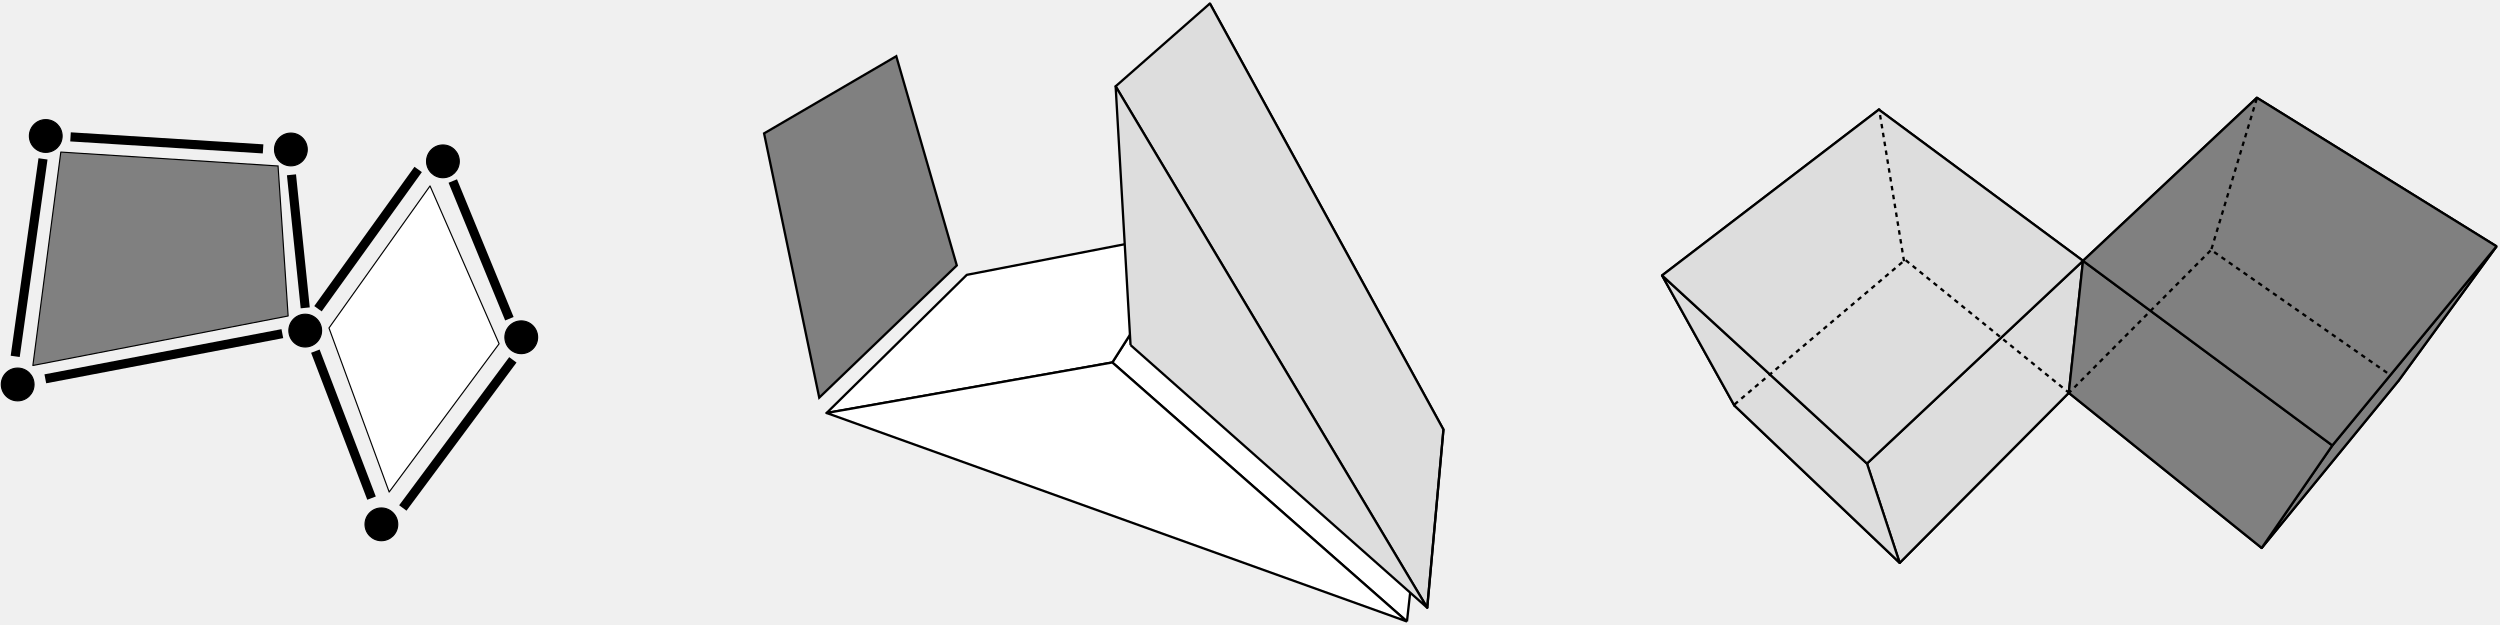
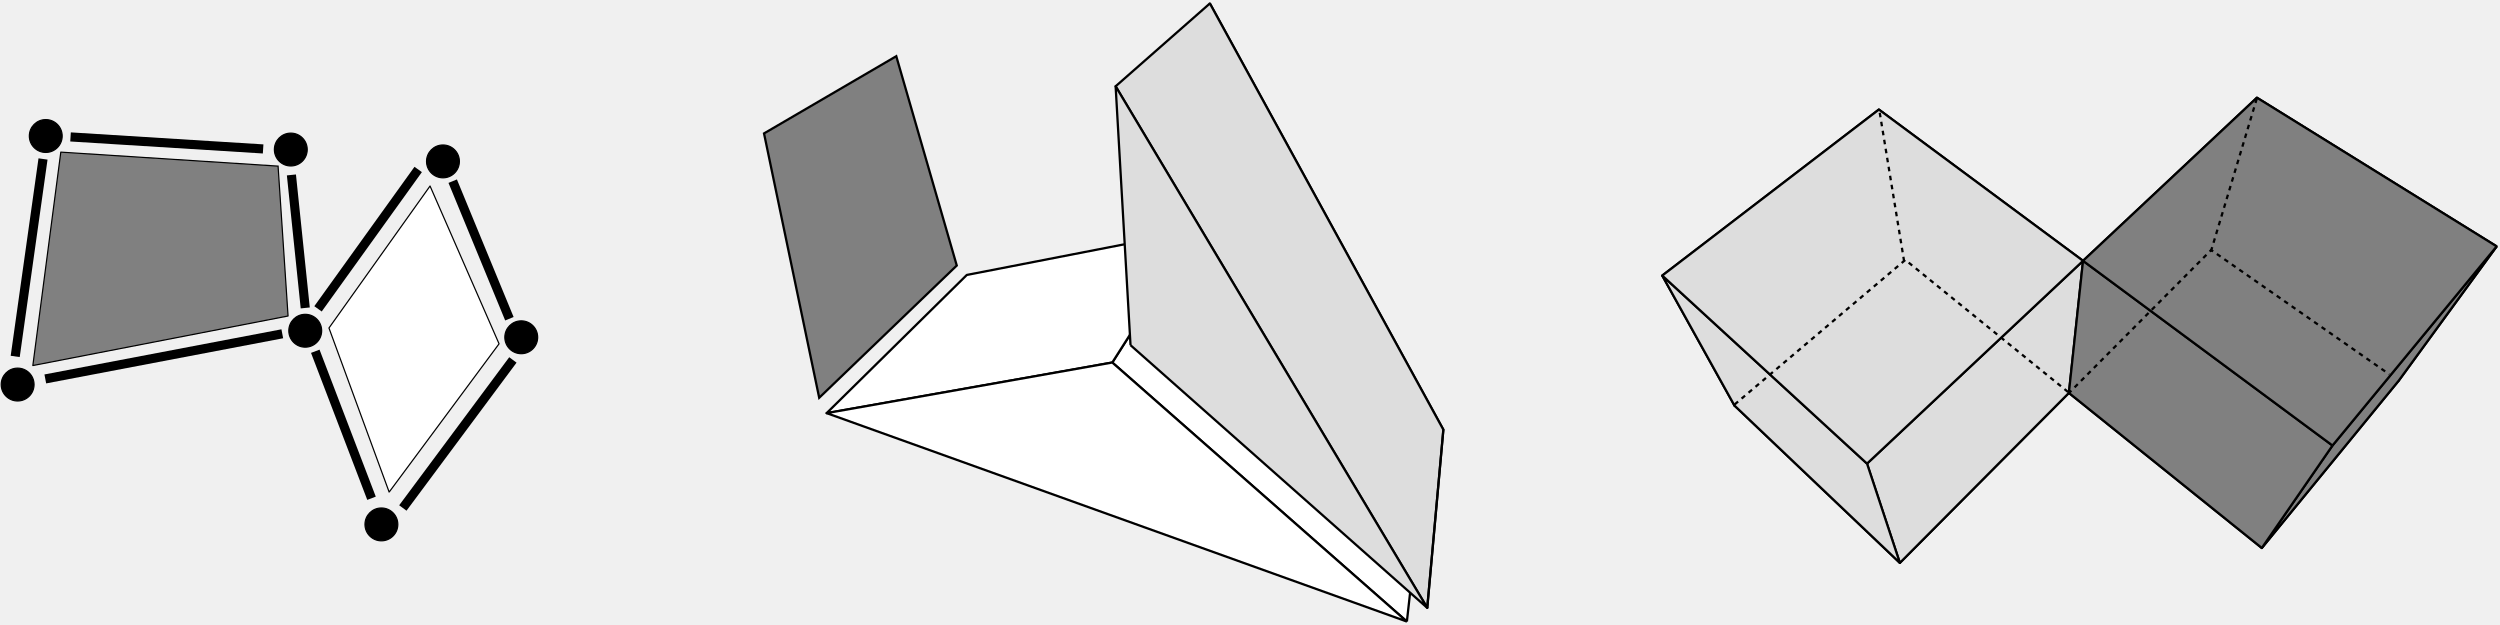
- <svg xmlns="http://www.w3.org/2000/svg" width="14.4in" height="3.6in" viewBox="-11333 -810 17266 4314">
-   <g style="stroke-width:.025in; fill:none">
-     <polyline points="4254,-136 3938,914 2955,1902 3053,990 4254,-136 " style="stroke:#000000;stroke-width:16; stroke-linejoin:round; stroke-linecap:butt; fill:#808080; " />
-     <polyline points="-1616,3481 -1478,2242 -3069,779 -3651,1692 -1616,3481 " style="stroke:#000000;stroke-width:16; stroke-linejoin:round; stroke-linecap:butt; fill:#ffffff; " />
-     <polyline points="1643,-54 1818,987 645,1989 146,1091 1643,-54 " style="stroke:#000000;stroke-width:16; stroke-linejoin:round; stroke-linecap:butt; fill:#dddddd; " />
-     <polyline points="5233,1817 4287,2973 2955,1902 3938,914 5233,1817 " style="stroke:#000000;stroke-width:16; stroke-linejoin:round; stroke-linecap:butt; fill:#808080; " />
-     <polyline points="-3069,779 -4656,1087 -5624,2041 -3651,1692 -3069,779 " style="stroke:#000000;stroke-width:16; stroke-linejoin:round; stroke-linecap:butt; fill:#ffffff; " />
-     <polyline points="2955,1902 1787,3076 645,1989 1818,987 2955,1902 " style="stroke:#000000;stroke-width:16; stroke-linejoin:round; stroke-linecap:butt; fill:#dddddd; " />
-     <polyline points="5909,890 5233,1817 3938,914 4254,-136 5909,890 " style="stroke:#000000;stroke-width:16; stroke-linejoin:round; stroke-linecap:butt; fill:#808080; " />
-     <polyline points="3053,990 2955,1902 1818,987 1643,-54 3053,990 " style="stroke:#000000;stroke-width:16; stroke-linejoin:round; stroke-linecap:butt; fill:#dddddd; " />
-     <polyline points="5909,890 5233,1817 4287,2973 4775,2265 5909,890 " style="stroke:#000000;stroke-width:16; stroke-linejoin:round; stroke-linecap:butt; fill:#808080; " />
-     <polyline points="3053,990 2955,1902 1787,3076 1561,2390 3053,990 " style="stroke:#000000;stroke-width:16; stroke-linejoin:round; stroke-linecap:butt; fill:#dddddd; " />
-     <polyline points="-1364,2156 -2965,675 -2977,-787 -1364,2156 " style="stroke:#000000;stroke-width:16; stroke-linejoin:round; stroke-linecap:butt; fill:#dddddd; " />
-     <polyline points="-2977,-787 -1364,2156 -1476,3386 -3628,-215 -2977,-787 " style="stroke:#000000;stroke-width:16; stroke-linejoin:round; stroke-linecap:butt; fill:#dddddd; " />
-     <polyline points="-9413,331 -9343,1371 -11106,1713 -10913,239 -9413,335 " style="stroke:#000000;stroke-width:8; stroke-linejoin:round; stroke-linecap:butt; fill:#808080; " />
-     <polyline points="-8644,2585 -7886,1563 -8363,473 -9061,1454 -8644,2590 " style="stroke:#000000;stroke-width:8; stroke-linejoin:round; stroke-linecap:butt; fill:#ffffff; " />
-     <polyline points="-1616,3481 -5624,2041 -3651,1692 -1616,3481 " style="stroke:#000000;stroke-width:16; stroke-linejoin:round; stroke-linecap:butt; fill:#ffffff; " />
-     <polyline points="-1476,3386 -1364,2156 -1476,3386 " style="stroke:#000000;stroke-width:16; stroke-linejoin:round; stroke-linecap:butt; fill:#dddddd; " />
-     <polyline points="3053,990 4775,2265 4287,2973 2955,1902 3053,990 " style="stroke:#000000;stroke-width:16; stroke-linejoin:round; stroke-linecap:butt; fill:#808080; " />
-     <polyline points="146,1091 1561,2390 1787,3076 645,1989 146,1091 " style="stroke:#000000;stroke-width:16; stroke-linejoin:round; stroke-linecap:butt; fill:#dddddd; " />
-     <polyline points="4775,2265 5909,890 4254,-136 3053,990 4775,2265 " style="stroke:#000000;stroke-width:16; stroke-linejoin:round; stroke-linecap:butt; fill:#808080; " />
-     <polyline points="1561,2390 3053,990 1643,-54 146,1091 1561,2390 " style="stroke:#000000;stroke-width:16; stroke-linejoin:round; stroke-linecap:butt; fill:#dddddd; " />
-     <circle cx="-9225" cy="1472" r="113" style="fill:#000000;stroke:#000000;stroke-width:8;" />
-     <circle cx="-8699" cy="2810" r="113" style="fill:#000000;stroke:#000000;stroke-width:8;" />
-     <circle cx="-7733" cy="1518" r="113" style="fill:#000000;stroke:#000000;stroke-width:8;" />
-     <circle cx="-8274" cy="303" r="113" style="fill:#000000;stroke:#000000;stroke-width:8;" />
-     <circle cx="-9324" cy="221" r="113" style="fill:#000000;stroke:#000000;stroke-width:8;" />
-     <circle cx="-11017" cy="128" r="113" style="fill:#000000;stroke:#000000;stroke-width:8;" />
-     <circle cx="-11211" cy="1844" r="113" style="fill:#000000;stroke:#000000;stroke-width:8;" />
-     <polyline points="-9225,1315 -9320,396 " style="stroke:#000000;stroke-width:63; stroke-linejoin:miter; stroke-linecap:butt; " />
-     <polyline points="-8767,2629 -9155,1614 " style="stroke:#000000;stroke-width:63; stroke-linejoin:miter; stroke-linecap:butt; " />
-     <polyline points="-11020,1805 -9383,1493 " style="stroke:#000000;stroke-width:63; stroke-linejoin:miter; stroke-linecap:butt; " />
-     <polyline points="-10846,134 -9516,217 " style="stroke:#000000;stroke-width:63; stroke-linejoin:miter; stroke-linecap:butt; " />
-     <polyline points="-9137,1321 -8445,359 " style="stroke:#000000;stroke-width:63; stroke-linejoin:miter; stroke-linecap:butt; " />
-     <polyline points="-8206,439 -7815,1390 " style="stroke:#000000;stroke-width:63; stroke-linejoin:miter; stroke-linecap:butt; " />
-     <polyline points="-7791,1674 -8551,2697 " style="stroke:#000000;stroke-width:63; stroke-linejoin:miter; stroke-linecap:butt; " />
-     <polyline points="-11036,286 -11228,1650 " style="stroke:#000000;stroke-width:63; stroke-linejoin:miter; stroke-linecap:butt; " />
-     <polyline points="-3525,1572 -3628,-215 -1476,3386 -3525,1572 " style="stroke:#000000;stroke-width:16; stroke-linejoin:round; stroke-linecap:butt; fill:#dddddd; " />
-     <polygon points="-5675,1935 -4725,1022 -5143,-423 -6056,110 -5675,1935 " style="stroke:#000000;stroke-width:16; stroke-linejoin:miter; stroke-linecap:butt; fill:#808080; " />
-     <polyline points="646,1982 1825,983 2957,1902 " style="stroke:#000000;stroke-width:16; stroke-linejoin:miter; stroke-linecap:butt; stroke-dasharray:31 31;" />
-     <polyline points="1817,993 1644,-62 " style="stroke:#000000;stroke-width:16; stroke-linejoin:miter; stroke-linecap:butt; stroke-dasharray:31 31;" />
-     <polyline points="2950,1908 3938,915 5167,1773 " style="stroke:#000000;stroke-width:16; stroke-linejoin:miter; stroke-linecap:butt; stroke-dasharray:31 31;" />
-     <polyline points="4253,-130 3933,933 " style="stroke:#000000;stroke-width:16; stroke-linejoin:miter; stroke-linecap:butt; stroke-dasharray:31 31;" />
+ <svg xmlns="http://www.w3.org/2000/svg" width="1036pt" height="259pt" viewBox="-10795 -772 16446 4110">
+   <g fill="none">
+     <polyline points=" 4052,-130 3751,871 2815,1812 2908,943 4052,-130" fill="#808080" stroke="#000000" stroke-width="15px" stroke-linejoin="round" />
+     <polyline points=" -1540,3316 -1408,2136 -2924,742 -3478,1612 -1540,3316" fill="#ffffff" stroke="#000000" stroke-width="15px" stroke-linejoin="round" />
+     <polyline points=" 1565,-52 1732,941 615,1895 140,1040 1565,-52" fill="#dddddd" stroke="#000000" stroke-width="15px" stroke-linejoin="round" />
+     <polyline points=" 4985,1731 4084,2832 2815,1812 3751,871 4985,1731" fill="#808080" stroke="#000000" stroke-width="15px" stroke-linejoin="round" />
+     <polyline points=" -2924,742 -4435,1036 -5357,1945 -3478,1612 -2924,742" fill="#ffffff" stroke="#000000" stroke-width="15px" stroke-linejoin="round" />
+     <polyline points=" 2815,1812 1703,2930 615,1895 1732,941 2815,1812" fill="#dddddd" stroke="#000000" stroke-width="15px" stroke-linejoin="round" />
+     <polyline points=" 5629,848 4985,1731 3751,871 4052,-130 5629,848" fill="#808080" stroke="#000000" stroke-width="15px" stroke-linejoin="round" />
+     <polyline points=" 2908,943 2815,1812 1732,941 1565,-52 2908,943" fill="#dddddd" stroke="#000000" stroke-width="15px" stroke-linejoin="round" />
+     <polyline points=" 5629,848 4985,1731 4084,2832 4549,2158 5629,848" fill="#808080" stroke="#000000" stroke-width="15px" stroke-linejoin="round" />
+     <polyline points=" 2908,943 2815,1812 1703,2930 1487,2277 2908,943" fill="#dddddd" stroke="#000000" stroke-width="15px" stroke-linejoin="round" />
+     <polyline points=" -1300,2054 -2825,643 -2836,-750 -1300,2054" fill="#dddddd" stroke="#000000" stroke-width="15px" stroke-linejoin="round" />
+     <polyline points=" -2836,-750 -1300,2054 -1406,3226 -3456,-205 -2836,-750" fill="#dddddd" stroke="#000000" stroke-width="15px" stroke-linejoin="round" />
+     <polyline points=" -8966,316 -8900,1306 -10579,1632 -10395,228 -8966,320" fill="#808080" stroke="#000000" stroke-width="8px" stroke-linejoin="round" />
+     <polyline points=" -8234,2463 -7512,1489 -7966,451 -8631,1385 -8234,2467" fill="#ffffff" stroke="#000000" stroke-width="8px" stroke-linejoin="round" />
+     <polyline points=" -1540,3316 -5357,1945 -3478,1612 -1540,3316" fill="#ffffff" stroke="#000000" stroke-width="15px" stroke-linejoin="round" />
+     <polyline points=" -1406,3226 -1300,2054 -1406,3226" fill="#dddddd" stroke="#000000" stroke-width="15px" stroke-linejoin="round" />
+     <polyline points=" 2908,943 4549,2158 4084,2832 2815,1812 2908,943" fill="#808080" stroke="#000000" stroke-width="15px" stroke-linejoin="round" />
+     <polyline points=" 140,1040 1487,2277 1703,2930 615,1895 140,1040" fill="#dddddd" stroke="#000000" stroke-width="15px" stroke-linejoin="round" />
+     <polyline points=" 4549,2158 5629,848 4052,-130 2908,943 4549,2158" fill="#808080" stroke="#000000" stroke-width="15px" stroke-linejoin="round" />
+     <polyline points=" 1487,2277 2908,943 1565,-52 140,1040 1487,2277" fill="#dddddd" stroke="#000000" stroke-width="15px" stroke-linejoin="round" />
+     <circle cx="-8787" cy="1403" r="108" fill="#000000" stroke="#000000" stroke-width="8px" />
+     <circle cx="-8286" cy="2677" r="108" fill="#000000" stroke="#000000" stroke-width="8px" />
+     <circle cx="-7366" cy="1446" r="108" fill="#000000" stroke="#000000" stroke-width="8px" />
+     <circle cx="-7881" cy="289" r="108" fill="#000000" stroke="#000000" stroke-width="8px" />
+     <circle cx="-8882" cy="211" r="108" fill="#000000" stroke="#000000" stroke-width="8px" />
+     <circle cx="-10494" cy="122" r="108" fill="#000000" stroke="#000000" stroke-width="8px" />
+     <circle cx="-10679" cy="1757" r="108" fill="#000000" stroke="#000000" stroke-width="8px" />
+     <polyline points=" -8787,1253 -8878,378" stroke="#000000" stroke-width="60px" />
+     <polyline points=" -8351,2505 -8721,1538" stroke="#000000" stroke-width="60px" />
+     <polyline points=" -10497,1720 -8938,1423" stroke="#000000" stroke-width="60px" />
+     <polyline points=" -10331,128 -9064,207" stroke="#000000" stroke-width="60px" />
+     <polyline points=" -8703,1259 -8044,342" stroke="#000000" stroke-width="60px" />
+     <polyline points=" -7817,419 -7444,1324" stroke="#000000" stroke-width="60px" />
+     <polyline points=" -7421,1595 -8145,2569" stroke="#000000" stroke-width="60px" />
+     <polyline points=" -10512,273 -10695,1572" stroke="#000000" stroke-width="60px" />
+     <polyline points=" -3358,1498 -3456,-205 -1406,3226 -3358,1498" fill="#dddddd" stroke="#000000" stroke-width="15px" stroke-linejoin="round" />
+     <polygon points=" -5406,1844 -4501,974 -4899,-403 -5769,105" fill="#808080" stroke="#000000" stroke-width="15px" />
+     <polyline points=" 616,1888 1739,937 2817,1812" stroke="#000000" stroke-width="15px" stroke-dasharray="30 30" />
+     <polyline points=" 1731,946 1566,-60" stroke="#000000" stroke-width="15px" stroke-dasharray="30 30" />
+     <polyline points=" 2810,1818 3751,872 4922,1689" stroke="#000000" stroke-width="15px" stroke-dasharray="30 30" />
+     <polyline points=" 4051,-124 3747,889" stroke="#000000" stroke-width="15px" stroke-dasharray="30 30" />
  </g>
</svg>
